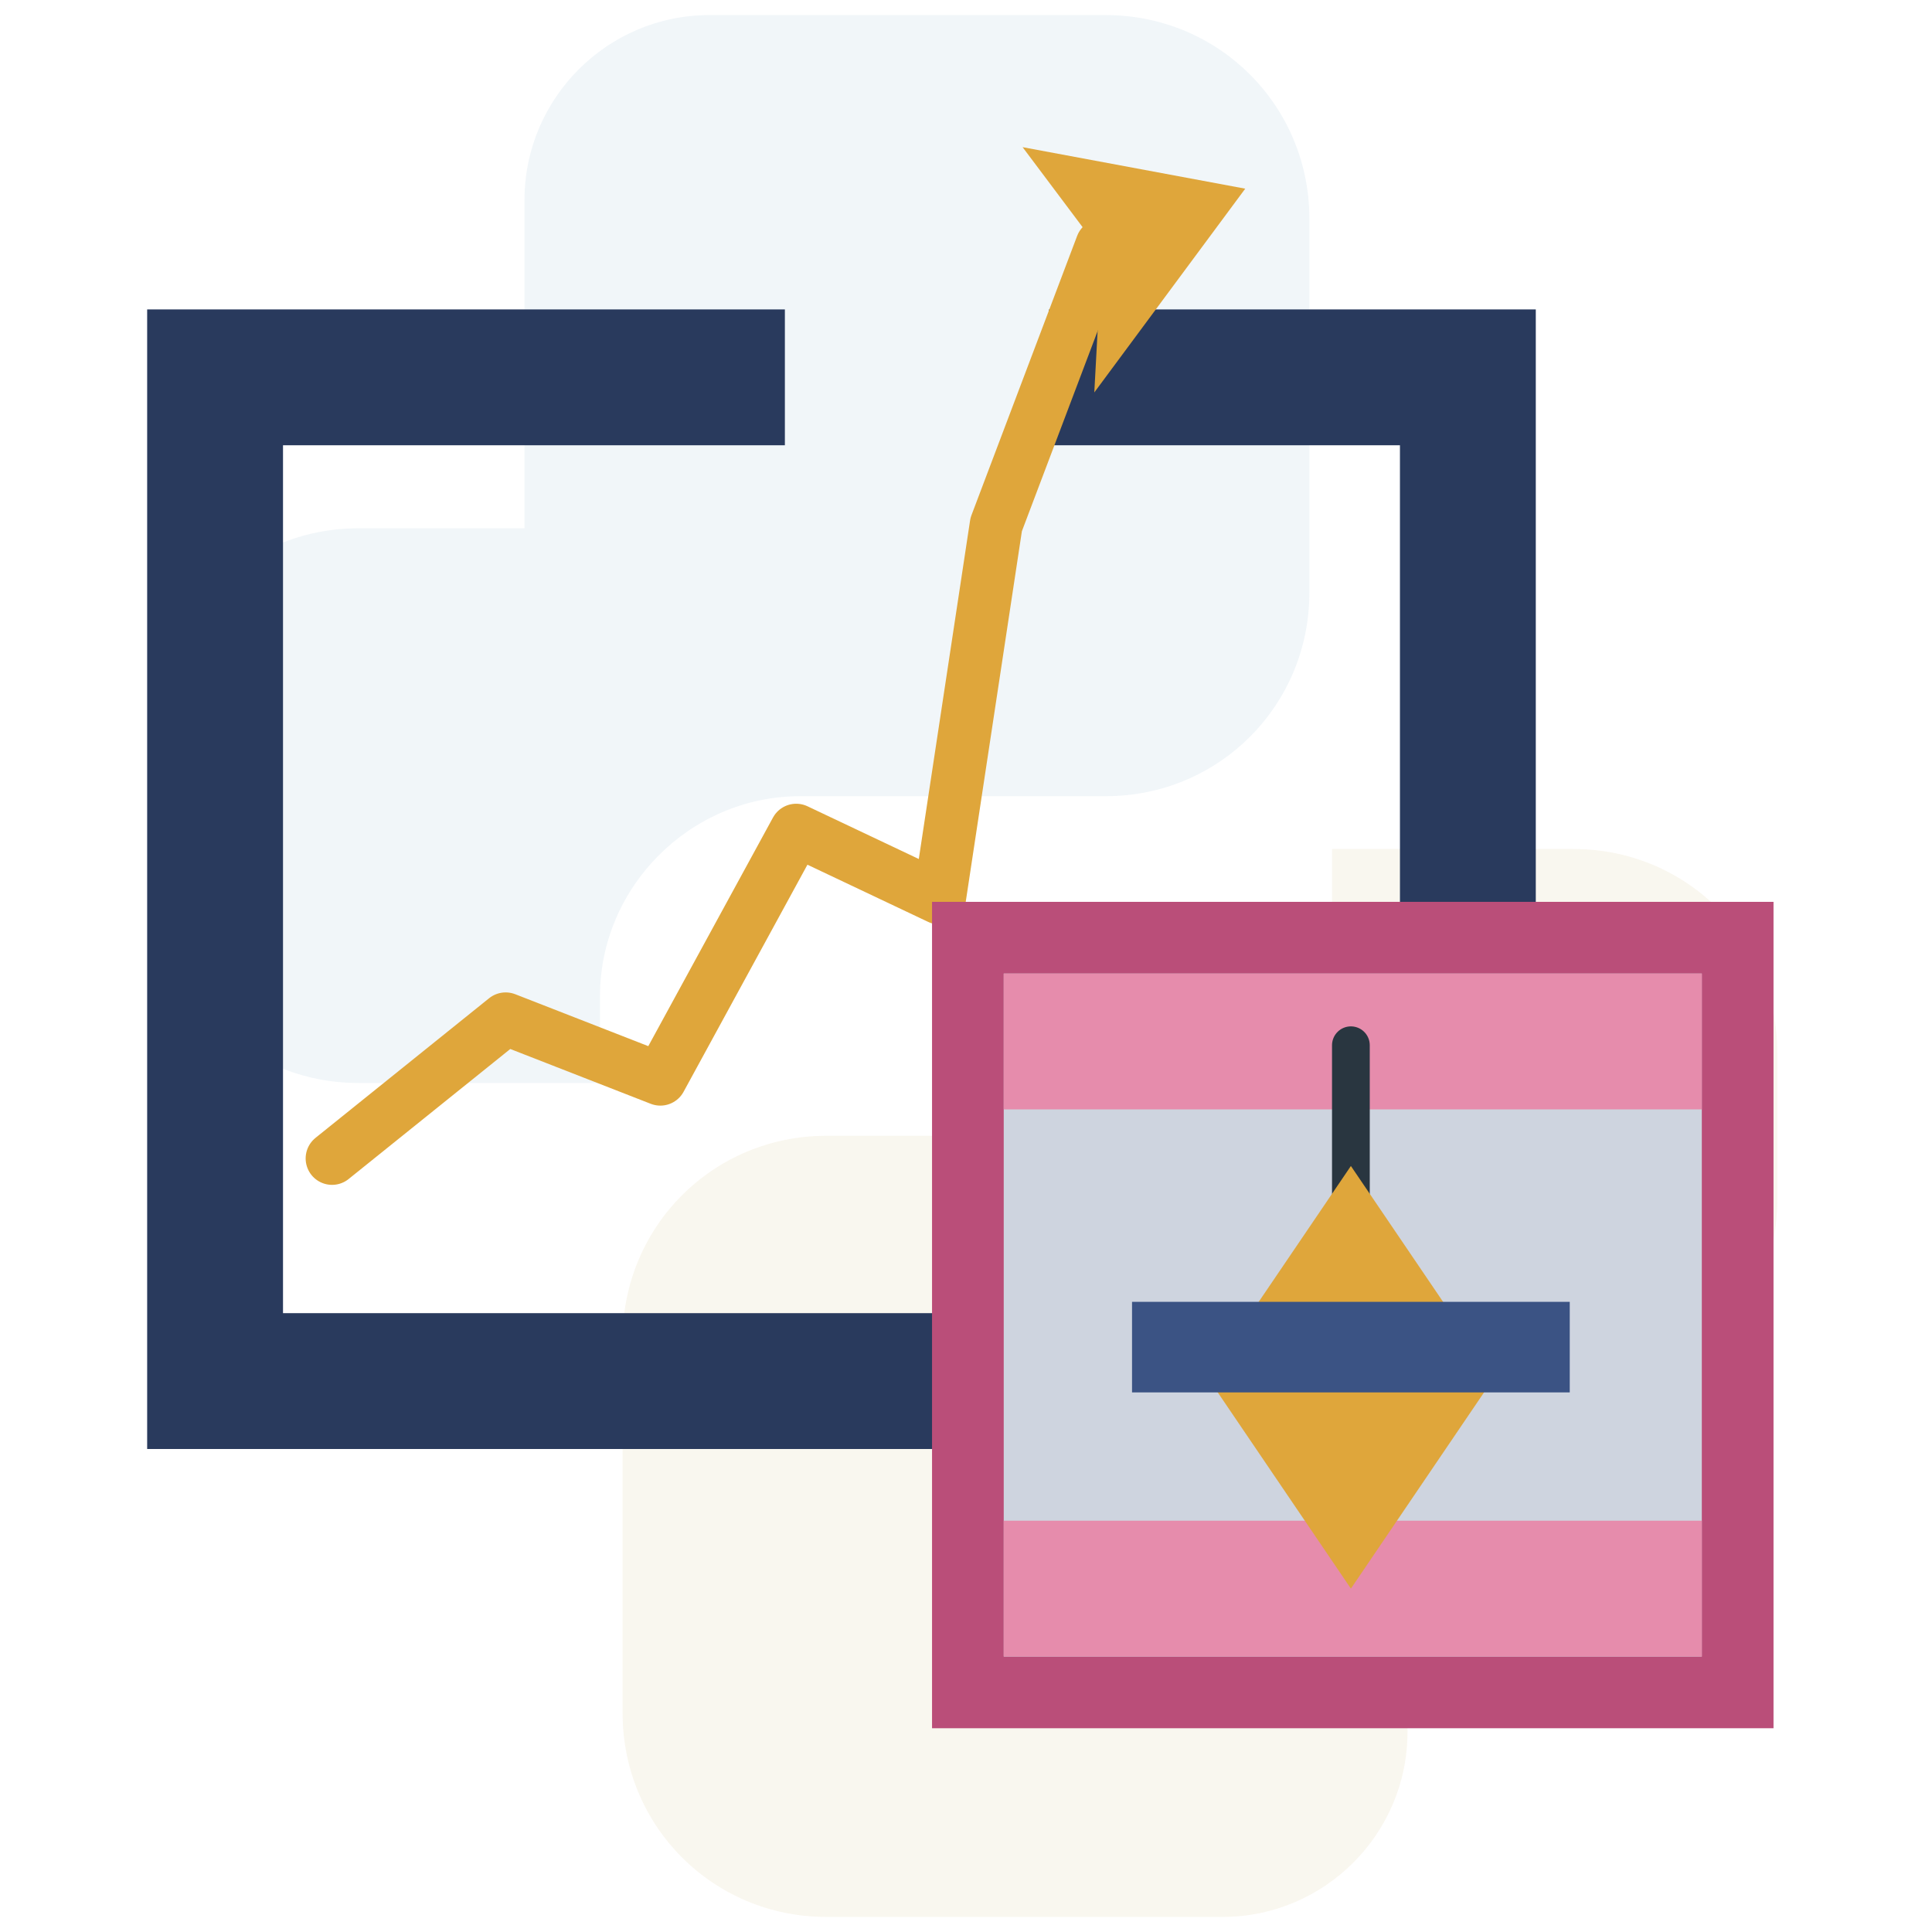
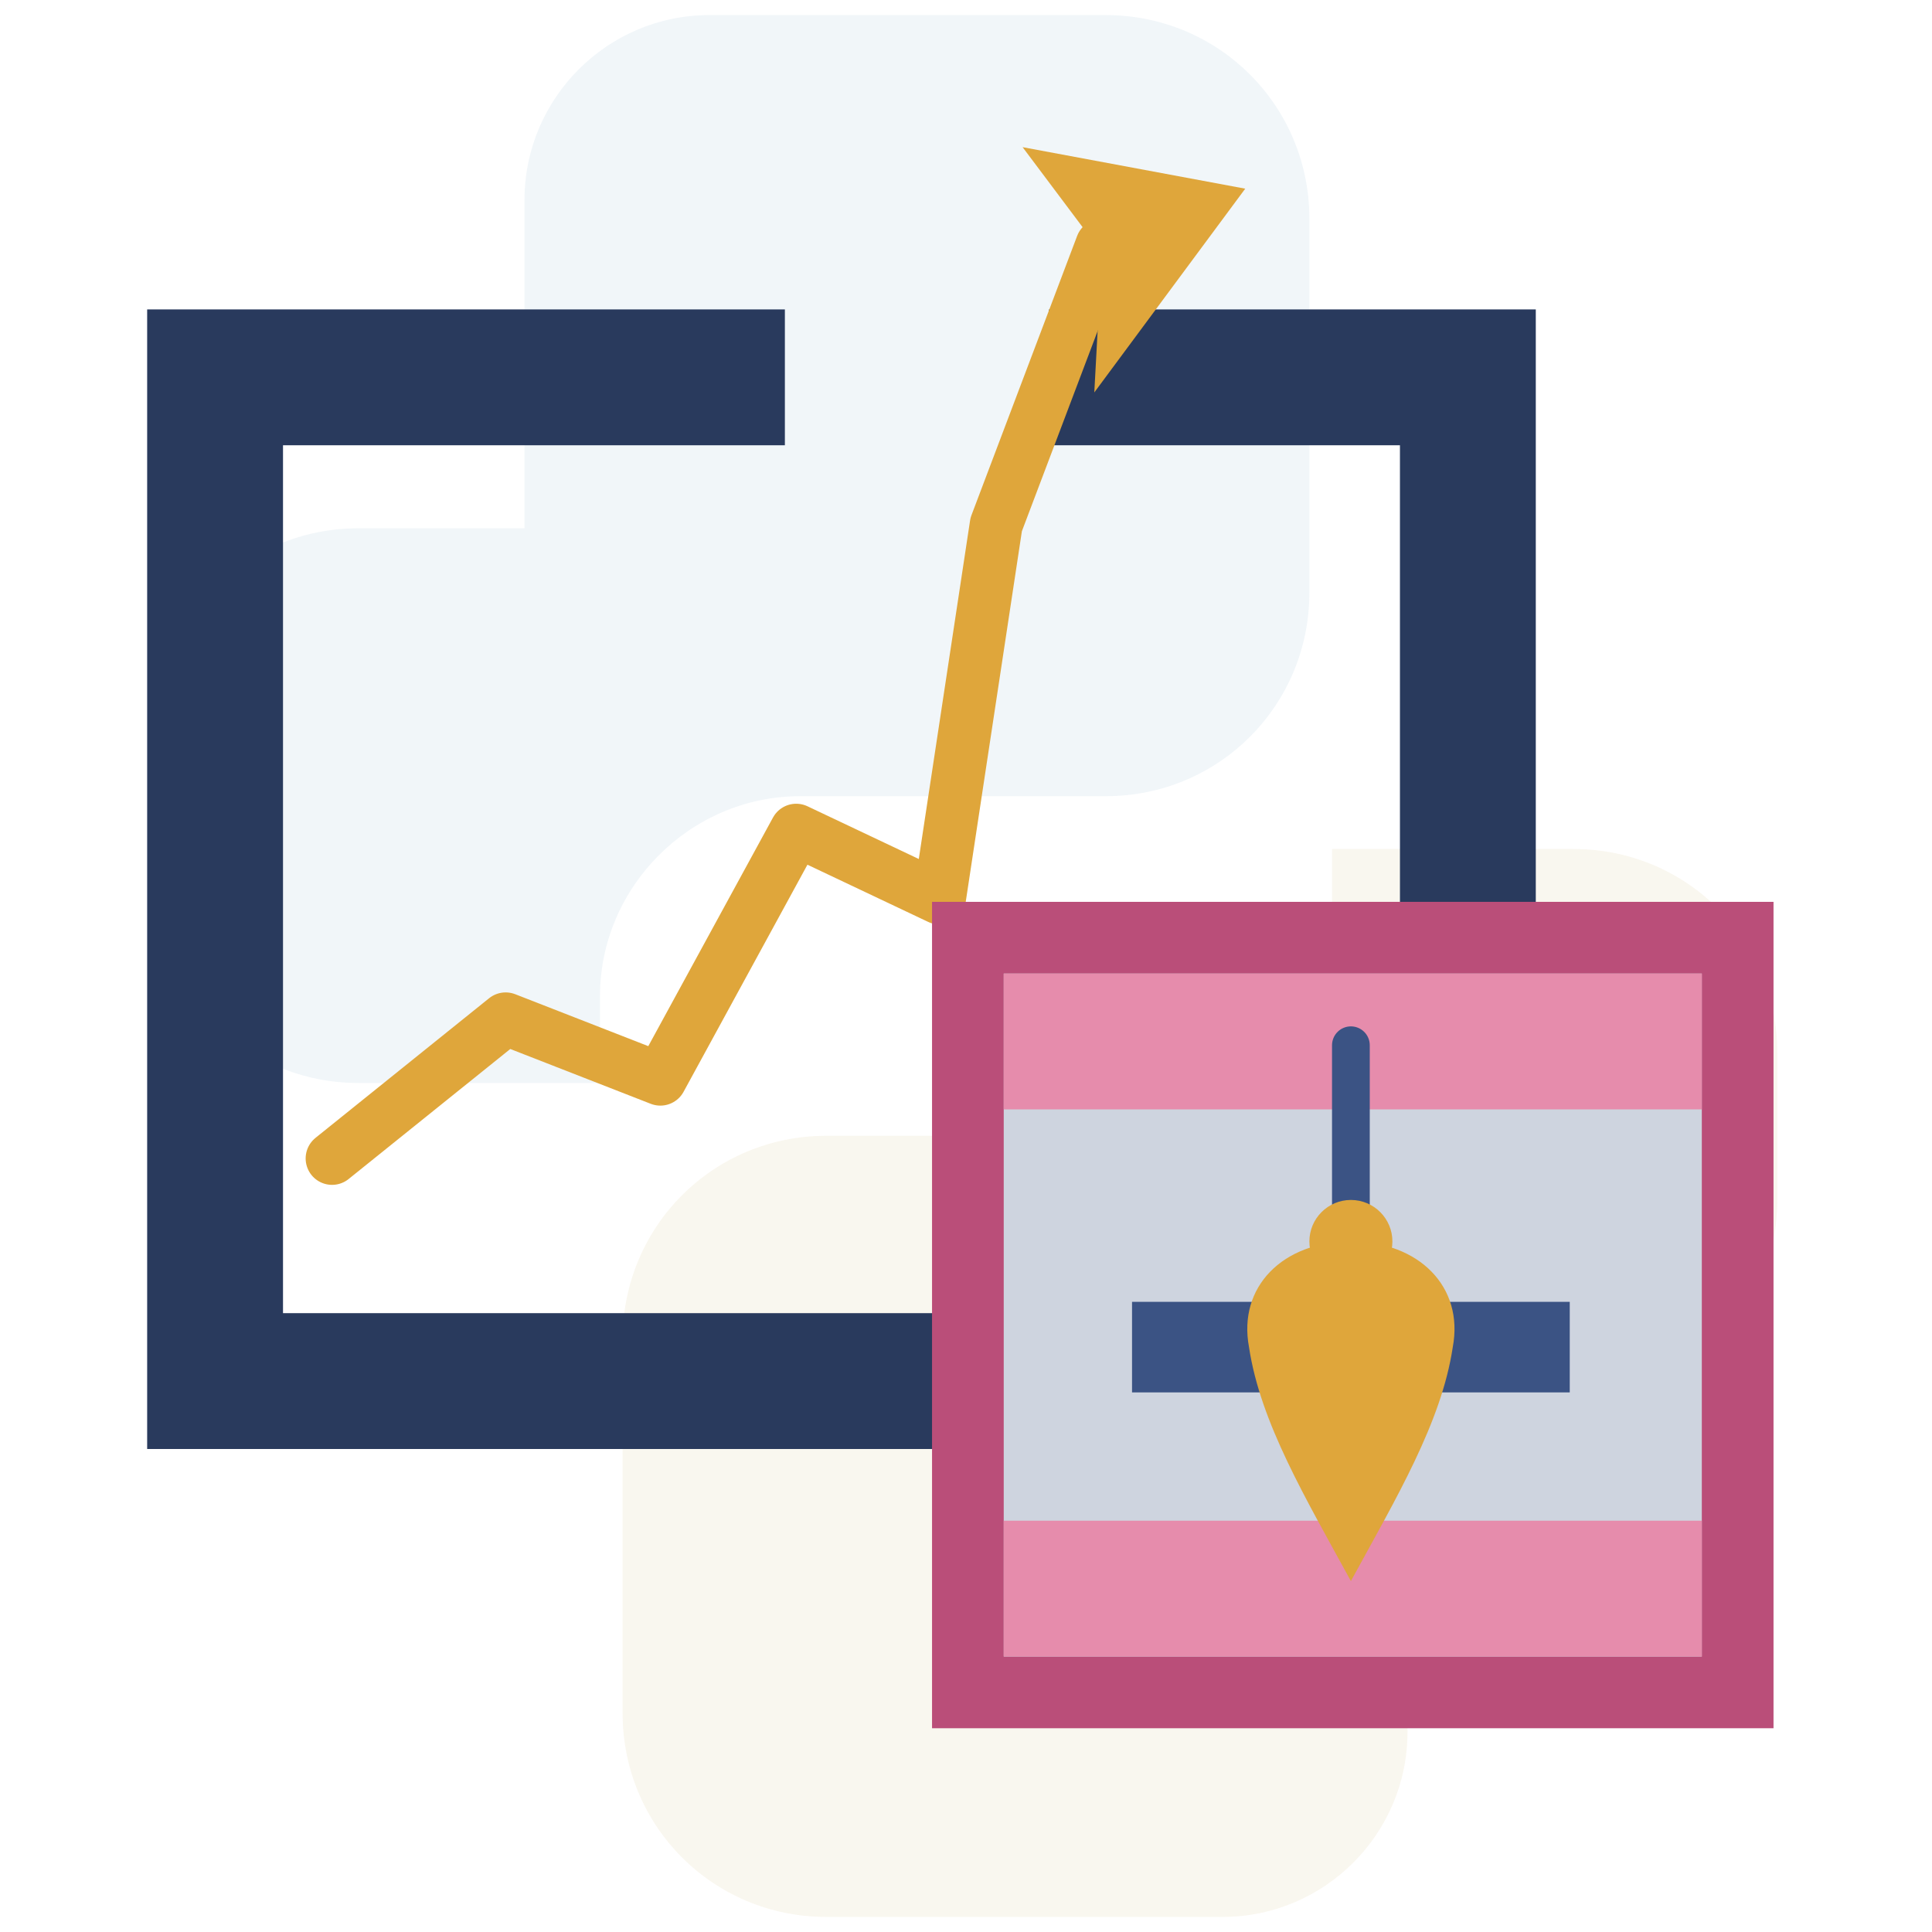
<svg xmlns="http://www.w3.org/2000/svg" viewBox="0 0 512 512" role="img" aria-labelledby="title description">
  <style>
    :root { color-scheme: light dark; }
    .language-mark { fill:#17323d; opacity:.07; } .python-upper { fill:#2874a6; opacity:.07; } .python-lower { fill:#aa8108; opacity:.07; }
    .primary { fill:#3b5384; } .primary-light { fill:#8b9fcb; } .primary-shade { fill:#293a5d; } .secondary { fill:#ba4e79; } .secondary-light { fill:#e68cac; } .secondary-shade { fill:#823653; }
    .accent { fill:#dfa63b; } .positive { fill:#378c6d; } .positive-light { fill:#7bc7aa; } .negative { fill:#bd4a4a; } .negative-light { fill:#eb8980; } .violet { fill:#765aa8; } .violet-light { fill:#ad9ad1; } .neutral { fill:#293640; } .pale { fill:#ced4df; } .shadow { fill:#14262c; opacity:.22; }
    .line-primary { fill:none; stroke:#3b5384; stroke-width:18; stroke-linecap:round; stroke-linejoin:round; } .line-secondary { fill:none; stroke:#ba4e79; stroke-width:18; stroke-linecap:round; stroke-linejoin:round; } .line-neutral { fill:none; stroke:#293640; stroke-width:18; stroke-linecap:round; stroke-linejoin:round; } .line-accent { fill:none; stroke:#dfa63b; stroke-width:14; stroke-linecap:round; stroke-linejoin:round; } .thin-primary { fill:none; stroke:#3b5384; stroke-width:10; stroke-linecap:round; stroke-linejoin:round; } .thin-secondary { fill:none; stroke:#ba4e79; stroke-width:10; stroke-linecap:round; stroke-linejoin:round; } .thin-neutral { fill:none; stroke:#293640; stroke-width:10; stroke-linecap:round; stroke-linejoin:round; }
    @media (prefers-color-scheme: dark) {
      .language-mark { fill:#edf6f3; opacity:.08; } .python-upper { fill:#7ec5ed; opacity:.08; } .python-lower { fill:#f1ca50; opacity:.08; }
      .primary { fill:#718bc7; } .primary-light { fill:#b1c1e7; } .primary-shade { fill:#49639a; } .secondary { fill:#e675a4; } .secondary-light { fill:#ffacc8; } .secondary-shade { fill:#ac4a73; } .accent { fill:#f2c75d; } .positive { fill:#63c49b; } .positive-light { fill:#a4dec2; } .negative { fill:#f17470; } .negative-light { fill:#ffada5; } .violet { fill:#aa94db; } .violet-light { fill:#d1c2ec; } .neutral { fill:#edf1f5; } .pale { fill:#747f92; } .shadow { fill:#02090b; opacity:.34; }
      .line-primary { stroke:#718bc7; } .line-secondary { stroke:#e675a4; } .line-neutral { stroke:#edf1f5; } .line-accent { stroke:#f2c75d; } .thin-primary { stroke:#718bc7; } .thin-secondary { stroke:#e675a4; } .thin-neutral { stroke:#edf1f5; }
    }
  </style>
  <g aria-hidden="true">
    <path class="python-upper" d="M139 53 C139 26 161 4 188 4 H293 C323 4 347 28 347 58 V157 C347 187 323 211 293 211 H212 C183 211 159 235 159 264 V287 H95 C65 287 41 263 41 233 V194 C41 164 65 140 95 140 H139 Z" />
    <path class="python-lower" d="M139 53 C139 26 161 4 188 4 H293 C323 4 347 28 347 58 V157 C347 187 323 211 293 211 H212 C183 211 159 235 159 264 V287 H95 C65 287 41 263 41 233 V194 C41 164 65 140 95 140 H139 Z" transform="rotate(180 256 256)" />
  </g>
  <g aria-hidden="true">
    <path class="primary-shade" d="M39 82 L208 82 L208 118 L39 118 Z M278 82 L407 82 L407 118 L278 118 Z M39 348 L407 348 L407 384 L39 384 Z M39 82 L75 82 L75 384 L39 384 Z M371 82 L407 82 L407 384 L371 384 Z" />
    <path class="line-accent" d="M88 307 L134 270 L175 286 L211 220 L249 238 L264 139 L292 65" />
    <path class="accent" d="M271 39 L330 50 L290 104 L292 67 Z" />
    <path class="secondary" d="M247 239 L470 239 L470 458 L247 458 Z" />
    <path class="pale" d="M266 258 L451 258 L451 439 L266 439 Z" />
    <path class="secondary-light" d="M266 258 L451 258 L451 294 L266 294 Z M266 403 L451 403 L451 439 L266 439 Z" />
-     <path class="thin-neutral" d="M358 277 L358 407" />
-     <path class="accent" d="M358 309 L396 365 L358 421 L320 365 Z" />
+     <path class="thin-primary" d="M358 277 L358 329" />
    <path class="primary" d="M300 345 L416 345 L416 369 L300 369 Z" />
+     <circle class="accent" cx="358" cy="329" r="11" />
+     <path class="accent" d="M358 329 C376 329 388 341 385 357 C382 377 370 397 358 419 C346 397 334 377 331 357 C328 341 340 329 358 329 Z" />
  </g>
</svg>
